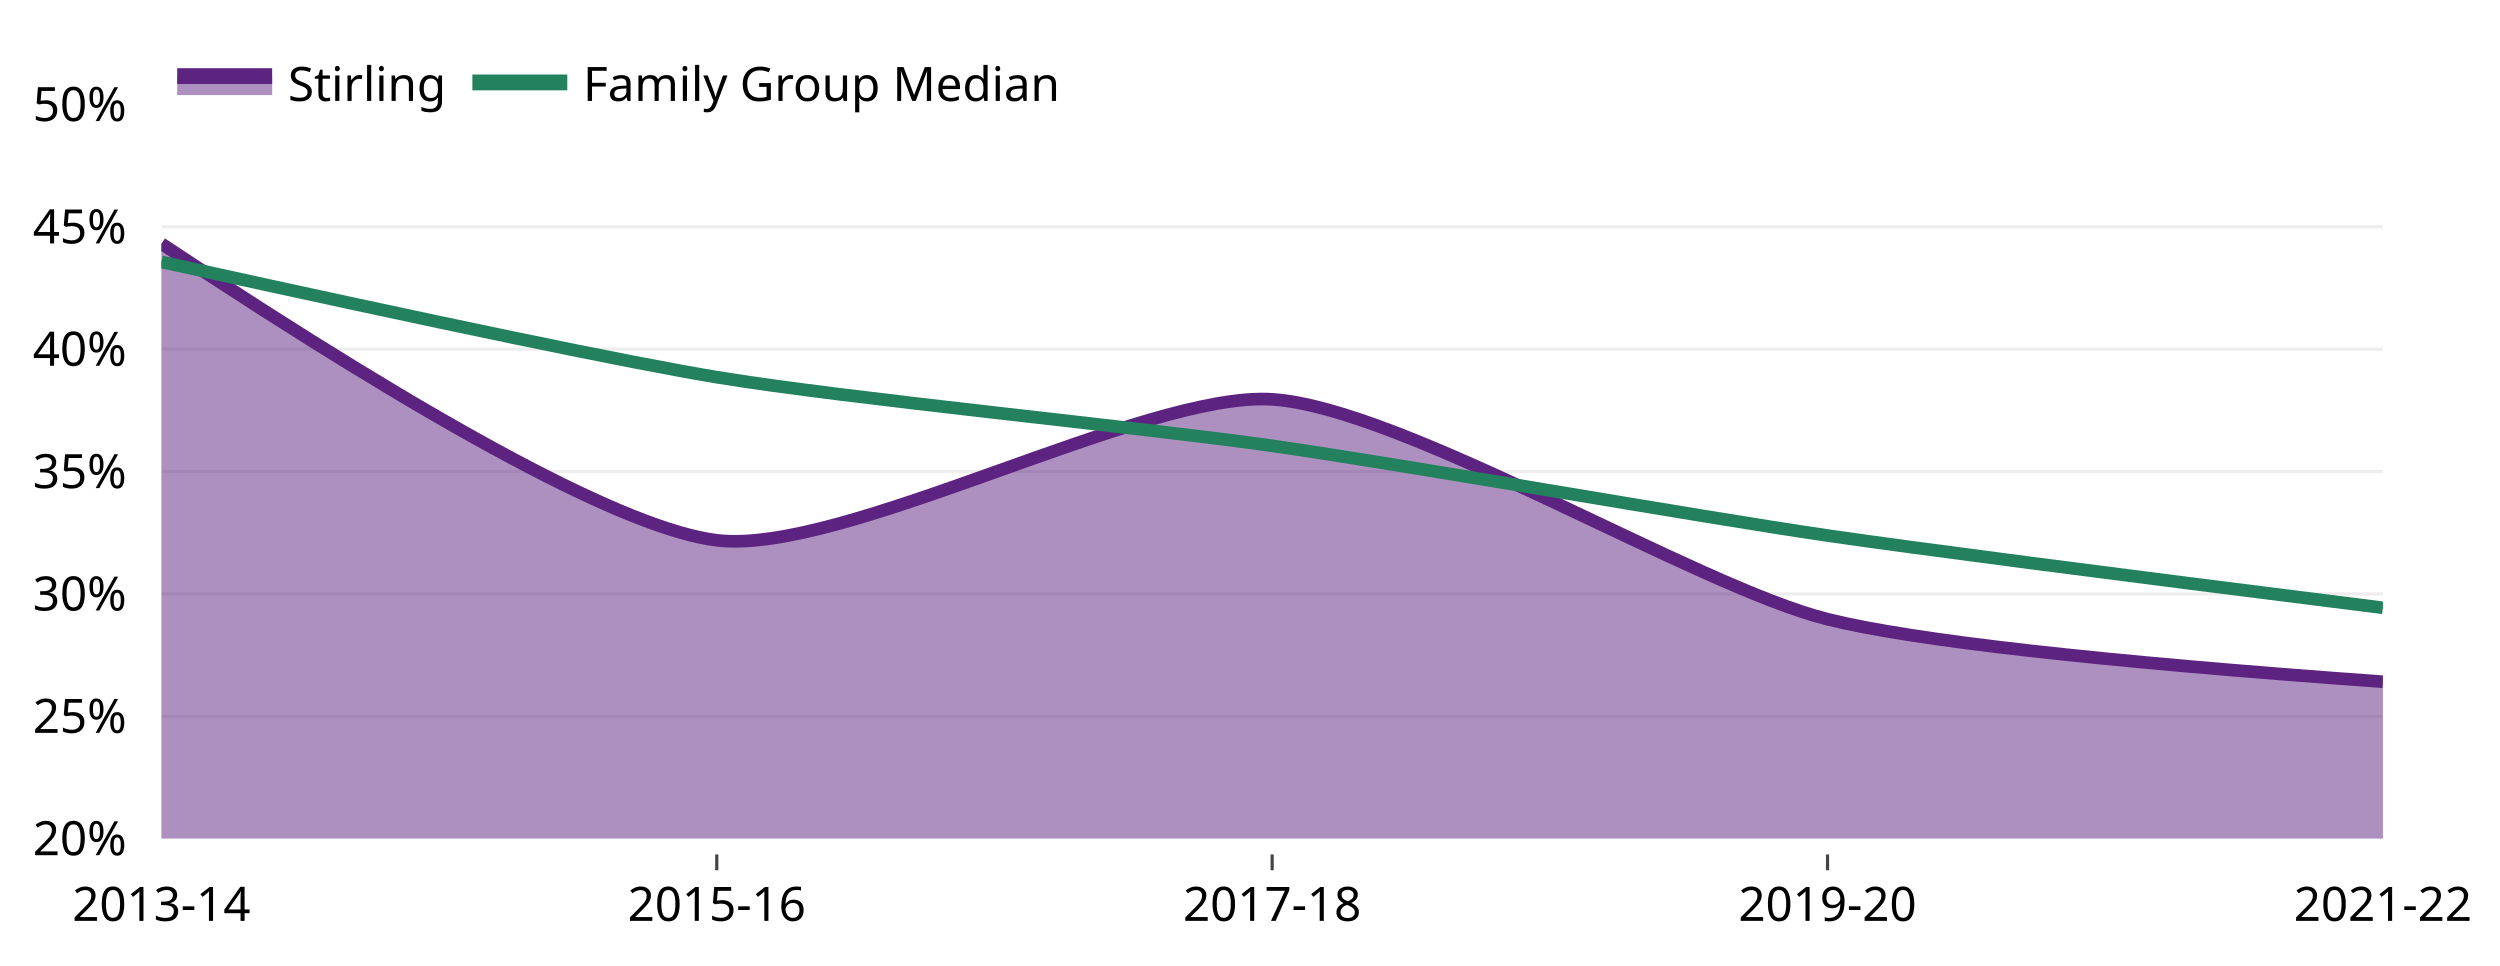
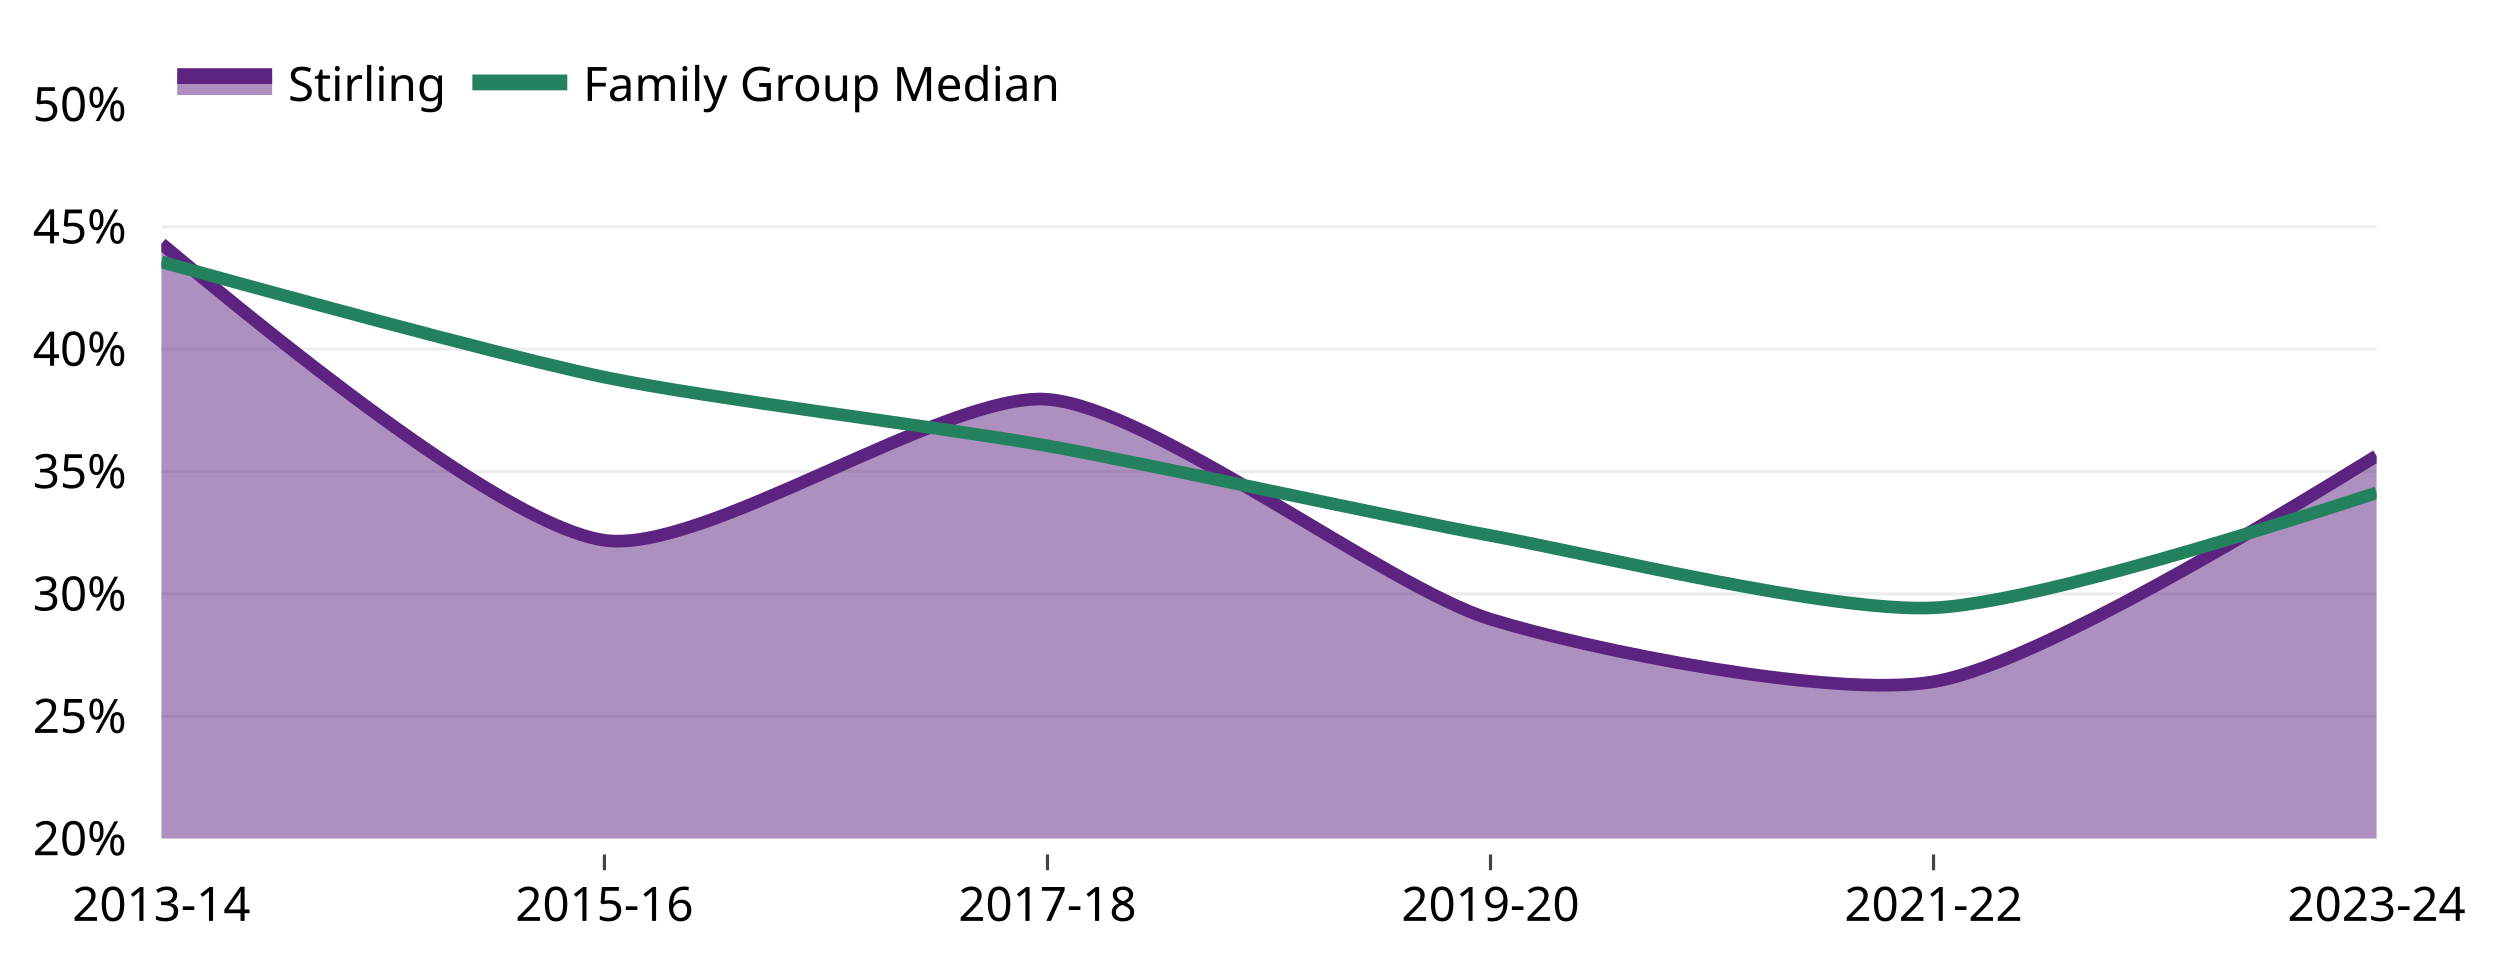
<svg xmlns="http://www.w3.org/2000/svg" class="main-svg" width="790" height="305" style="" viewBox="0 0 790 305">
  <rect x="0" y="0" width="790" height="305" style="fill: rgb(255, 255, 255); fill-opacity: 1;" />
-   <defs id="defs-df8f87">
+   <defs id="defs-f201d0">
    <g class="clips">
-       <clipPath id="clipdf8f87xyplot" class="plotclip">
-         <rect width="702" height="232" />
-       </clipPath>
-       <clipPath class="axesclip" id="clipdf8f87x">
-         <rect x="51" y="0" width="702" height="305" />
-       </clipPath>
-       <clipPath class="axesclip" id="clipdf8f87y">
+       <clipPath id="clipf201d0xyplot" class="plotclip">
+         <rect width="700" height="232" />
+       </clipPath>
+       <clipPath class="axesclip" id="clipf201d0x">
+         <rect x="51" y="0" width="700" height="305" />
+       </clipPath>
+       <clipPath class="axesclip" id="clipf201d0y">
        <rect x="0" y="33" width="790" height="232" />
      </clipPath>
-       <clipPath class="axesclip" id="clipdf8f87xy">
-         <rect x="51" y="33" width="702" height="232" />
+       <clipPath class="axesclip" id="clipf201d0xy">
+         <rect x="51" y="33" width="700" height="232" />
      </clipPath>
    </g>
    <g class="gradients" />
    <g class="patterns" />
  </defs>
  <g class="bglayer">
-     <rect class="bg" x="41" y="23" width="722" height="252" style="fill: rgb(0, 0, 0); fill-opacity: 0; stroke-width: 0;" />
+     <rect class="bg" x="41" y="23" width="720" height="252" style="fill: rgb(0, 0, 0); fill-opacity: 0; stroke-width: 0;" />
  </g>
  <g class="layer-below">
    <g class="imagelayer" />
    <g class="shapelayer" />
  </g>
  <g class="cartesianlayer">
    <g class="subplot xy">
      <g class="layer-subplot">
        <g class="shapelayer" />
        <g class="imagelayer" />
      </g>
      <g class="minor-gridlayer">
        <g class="x" />
        <g class="y" />
      </g>
      <g class="gridlayer">
        <g class="x">
-           <path class="xgrid crisp" transform="translate(226.5,0)" d="M0,33v232" style="stroke: rgb(255, 255, 255); stroke-opacity: 1; stroke-width: 1px;" />
-           <path class="xgrid crisp" transform="translate(402,0)" d="M0,33v232" style="stroke: rgb(255, 255, 255); stroke-opacity: 1; stroke-width: 1px;" />
-           <path class="xgrid crisp" transform="translate(577.5,0)" d="M0,33v232" style="stroke: rgb(255, 255, 255); stroke-opacity: 1; stroke-width: 1px;" />
+           <path class="xgrid crisp" transform="translate(191,0)" d="M0,33v232" style="stroke: rgb(255, 255, 255); stroke-opacity: 1; stroke-width: 1px;" />
+           <path class="xgrid crisp" transform="translate(331,0)" d="M0,33v232" style="stroke: rgb(255, 255, 255); stroke-opacity: 1; stroke-width: 1px;" />
+           <path class="xgrid crisp" transform="translate(471,0)" d="M0,33v232" style="stroke: rgb(255, 255, 255); stroke-opacity: 1; stroke-width: 1px;" />
+           <path class="xgrid crisp" transform="translate(611,0)" d="M0,33v232" style="stroke: rgb(255, 255, 255); stroke-opacity: 1; stroke-width: 1px;" />
        </g>
        <g class="y">
-           <path class="ygrid crisp" transform="translate(0,226.33)" d="M51,0h702" style="stroke: rgb(237, 237, 237); stroke-opacity: 1; stroke-width: 1px;" />
-           <path class="ygrid crisp" transform="translate(0,187.67)" d="M51,0h702" style="stroke: rgb(237, 237, 237); stroke-opacity: 1; stroke-width: 1px;" />
-           <path class="ygrid crisp" transform="translate(0,149)" d="M51,0h702" style="stroke: rgb(237, 237, 237); stroke-opacity: 1; stroke-width: 1px;" />
-           <path class="ygrid crisp" transform="translate(0,110.33)" d="M51,0h702" style="stroke: rgb(237, 237, 237); stroke-opacity: 1; stroke-width: 1px;" />
-           <path class="ygrid crisp" transform="translate(0,71.67)" d="M51,0h702" style="stroke: rgb(237, 237, 237); stroke-opacity: 1; stroke-width: 1px;" />
+           <path class="ygrid crisp" transform="translate(0,226.33)" d="M51,0h700" style="stroke: rgb(237, 237, 237); stroke-opacity: 1; stroke-width: 1px;" />
+           <path class="ygrid crisp" transform="translate(0,187.67)" d="M51,0h700" style="stroke: rgb(237, 237, 237); stroke-opacity: 1; stroke-width: 1px;" />
+           <path class="ygrid crisp" transform="translate(0,149)" d="M51,0h700" style="stroke: rgb(237, 237, 237); stroke-opacity: 1; stroke-width: 1px;" />
+           <path class="ygrid crisp" transform="translate(0,110.33)" d="M51,0h700" style="stroke: rgb(237, 237, 237); stroke-opacity: 1; stroke-width: 1px;" />
+           <path class="ygrid crisp" transform="translate(0,71.67)" d="M51,0h700" style="stroke: rgb(237, 237, 237); stroke-opacity: 1; stroke-width: 1px;" />
        </g>
      </g>
      <g class="zerolinelayer" />
      <path class="xlines-below" />
      <path class="ylines-below" />
      <g class="overlines-below" />
      <g class="xaxislayer-below" />
      <g class="yaxislayer-below" />
      <g class="overaxes-below" />
-       <g class="plot" transform="translate(51,33)" clip-path="url(#clipdf8f87xyplot)">
+       <g class="plot" transform="translate(51,33)" clip-path="url(#clipf201d0xyplot)">
        <g class="scatterlayer mlayer">
-           <g class="trace scatter trace0d2f9f" style="stroke-miterlimit: 2;">
+           <g class="trace scatter traceaa0b3f" style="stroke-miterlimit: 2;">
            <g class="fills">
              <g>
-                 <path class="js-fill" d="M702,386.67L0,386.67L0,44Q133.54,132.63 175.5,137.73C215.53,142.6 310.47,90.58 351,93.19C392.38,95.85 484.85,152.28 526.5,162.67Q566.79,172.72 702,182.43" style="fill: rgb(93, 35, 129); fill-opacity: 0.5; stroke-width: 0;" />
+                 <path class="js-fill" d="M700,386.67L0,386.67L0,44Q106.14,132.92 140,137.73C171.62,142.22 247.82,90.73 280,93.19C313.19,95.73 386.47,152.28 420,162.67C451.89,172.55 528.15,187.75 560,182.43Q593.58,176.82 700,111.05" style="fill: rgb(93, 35, 129); fill-opacity: 0.5; stroke-width: 0;" />
              </g>
            </g>
            <g class="errorbars" />
            <g class="lines">
-               <path class="js-line" d="M0,44Q133.54,132.63 175.5,137.73C215.53,142.6 310.47,90.58 351,93.19C392.38,95.85 484.85,152.28 526.5,162.67Q566.79,172.72 702,182.43" style="vector-effect: none; fill: none; stroke: rgb(93, 35, 129); stroke-opacity: 1; stroke-width: 4px; opacity: 1;" />
+               <path class="js-line" d="M0,44Q106.14,132.92 140,137.73C171.62,142.22 247.82,90.73 280,93.19C313.19,95.73 386.47,152.28 420,162.67C451.89,172.55 528.15,187.75 560,182.43Q593.58,176.82 700,111.05" style="vector-effect: none; fill: none; stroke: rgb(93, 35, 129); stroke-opacity: 1; stroke-width: 4px; opacity: 1;" />
            </g>
            <g class="points" />
            <g class="text" />
          </g>
-           <g class="trace scatter tracec6957a" style="stroke-miterlimit: 2; opacity: 1;">
+           <g class="trace scatter trace7db6c7" style="stroke-miterlimit: 2; opacity: 1;">
            <g class="fills" />
            <g class="errorbars" />
            <g class="lines">
-               <path class="js-line" d="M0,49.76Q134.41,79.4 175.5,86.19C216.31,92.94 310.1,102.05 351,107.88C392,113.72 485.5,130.25 526.5,136.23Q567.4,142.19 702,159.07" style="vector-effect: none; fill: none; stroke: rgb(35, 129, 93); stroke-opacity: 1; stroke-width: 4px; opacity: 1;" />
+               <path class="js-line" d="M0,49.76Q107.16,79.39 140,86.19C172.5,92.92 247.4,102.06 280,107.88C312.73,113.73 387.28,130.25 420,136.23C452.61,142.19 527.49,160.57 560,159.07Q592.83,157.55 700,122.73" style="vector-effect: none; fill: none; stroke: rgb(35, 129, 93); stroke-opacity: 1; stroke-width: 4px; opacity: 1;" />
            </g>
            <g class="points" />
            <g class="text" />
          </g>
        </g>
      </g>
      <g class="overplot" />
      <path class="xlines-above crisp" d="" style="fill: none; stroke-width: 1px; stroke: rgb(0, 0, 0); stroke-opacity: 0;" />
      <path class="ylines-above crisp" d="M0,0" style="fill: none;" />
      <g class="overlines-above" />
      <g class="xaxislayer-above">
-         <path class="xtick ticks crisp" d="M0,275v-5" transform="translate(226.5,0)" style="stroke: rgb(68, 68, 68); stroke-opacity: 1; stroke-width: 1px;" />
-         <path class="xtick ticks crisp" d="M0,275v-5" transform="translate(402,0)" style="stroke: rgb(68, 68, 68); stroke-opacity: 1; stroke-width: 1px;" />
-         <path class="xtick ticks crisp" d="M0,275v-5" transform="translate(577.5,0)" style="stroke: rgb(68, 68, 68); stroke-opacity: 1; stroke-width: 1px;" />
+         <path class="xtick ticks crisp" d="M0,275v-5" transform="translate(191,0)" style="stroke: rgb(68, 68, 68); stroke-opacity: 1; stroke-width: 1px;" />
+         <path class="xtick ticks crisp" d="M0,275v-5" transform="translate(331,0)" style="stroke: rgb(68, 68, 68); stroke-opacity: 1; stroke-width: 1px;" />
+         <path class="xtick ticks crisp" d="M0,275v-5" transform="translate(471,0)" style="stroke: rgb(68, 68, 68); stroke-opacity: 1; stroke-width: 1px;" />
+         <path class="xtick ticks crisp" d="M0,275v-5" transform="translate(611,0)" style="stroke: rgb(68, 68, 68); stroke-opacity: 1; stroke-width: 1px;" />
        <g class="xtick">
          <text text-anchor="middle" x="0" y="291" transform="translate(51,0)" style="font-family: 'Segoe UI Semibold'; font-size: 15px; fill: rgb(0, 0, 0); fill-opacity: 1; white-space: pre; opacity: 1;">2013-14</text>
        </g>
        <g class="xtick">
-           <text text-anchor="middle" x="0" y="291" transform="translate(226.5,0)" style="font-family: 'Segoe UI Semibold'; font-size: 15px; fill: rgb(0, 0, 0); fill-opacity: 1; white-space: pre; opacity: 1;">2015-16</text>
-         </g>
-         <g class="xtick">
-           <text text-anchor="middle" x="0" y="291" transform="translate(402,0)" style="font-family: 'Segoe UI Semibold'; font-size: 15px; fill: rgb(0, 0, 0); fill-opacity: 1; white-space: pre; opacity: 1;">2017-18</text>
-         </g>
-         <g class="xtick">
-           <text text-anchor="middle" x="0" y="291" transform="translate(577.5,0)" style="font-family: 'Segoe UI Semibold'; font-size: 15px; fill: rgb(0, 0, 0); fill-opacity: 1; white-space: pre; opacity: 1;">2019-20</text>
-         </g>
-         <g class="xtick">
-           <text text-anchor="middle" x="0" y="291" transform="translate(753,0)" style="font-family: 'Segoe UI Semibold'; font-size: 15px; fill: rgb(0, 0, 0); fill-opacity: 1; white-space: pre; opacity: 1;">2021-22</text>
+           <text text-anchor="middle" x="0" y="291" transform="translate(191,0)" style="font-family: 'Segoe UI Semibold'; font-size: 15px; fill: rgb(0, 0, 0); fill-opacity: 1; white-space: pre; opacity: 1;">2015-16</text>
+         </g>
+         <g class="xtick">
+           <text text-anchor="middle" x="0" y="291" transform="translate(331,0)" style="font-family: 'Segoe UI Semibold'; font-size: 15px; fill: rgb(0, 0, 0); fill-opacity: 1; white-space: pre; opacity: 1;">2017-18</text>
+         </g>
+         <g class="xtick">
+           <text text-anchor="middle" x="0" y="291" transform="translate(471,0)" style="font-family: 'Segoe UI Semibold'; font-size: 15px; fill: rgb(0, 0, 0); fill-opacity: 1; white-space: pre; opacity: 1;">2019-20</text>
+         </g>
+         <g class="xtick">
+           <text text-anchor="middle" x="0" y="291" transform="translate(611,0)" style="font-family: 'Segoe UI Semibold'; font-size: 15px; fill: rgb(0, 0, 0); fill-opacity: 1; white-space: pre; opacity: 1;">2021-22</text>
+         </g>
+         <g class="xtick">
+           <text text-anchor="middle" x="0" y="291" transform="translate(751,0)" style="font-family: 'Segoe UI Semibold'; font-size: 15px; fill: rgb(0, 0, 0); fill-opacity: 1; white-space: pre; opacity: 1;">2023-24</text>
        </g>
      </g>
      <g class="yaxislayer-above">
        <g class="ytick">
          <text text-anchor="end" x="40" y="5.25" transform="translate(0,265)" style="font-family: 'Segoe UI Semibold'; font-size: 15px; fill: rgb(0, 0, 0); fill-opacity: 1; white-space: pre; opacity: 1;">20%</text>
        </g>
        <g class="ytick">
          <text text-anchor="end" x="40" y="5.25" style="font-family: 'Segoe UI Semibold'; font-size: 15px; fill: rgb(0, 0, 0); fill-opacity: 1; white-space: pre; opacity: 1;" transform="translate(0,226.33)">25%</text>
        </g>
        <g class="ytick">
          <text text-anchor="end" x="40" y="5.25" style="font-family: 'Segoe UI Semibold'; font-size: 15px; fill: rgb(0, 0, 0); fill-opacity: 1; white-space: pre; opacity: 1;" transform="translate(0,187.67)">30%</text>
        </g>
        <g class="ytick">
          <text text-anchor="end" x="40" y="5.25" style="font-family: 'Segoe UI Semibold'; font-size: 15px; fill: rgb(0, 0, 0); fill-opacity: 1; white-space: pre; opacity: 1;" transform="translate(0,149)">35%</text>
        </g>
        <g class="ytick">
          <text text-anchor="end" x="40" y="5.25" style="font-family: 'Segoe UI Semibold'; font-size: 15px; fill: rgb(0, 0, 0); fill-opacity: 1; white-space: pre; opacity: 1;" transform="translate(0,110.33)">40%</text>
        </g>
        <g class="ytick">
          <text text-anchor="end" x="40" y="5.25" style="font-family: 'Segoe UI Semibold'; font-size: 15px; fill: rgb(0, 0, 0); fill-opacity: 1; white-space: pre; opacity: 1;" transform="translate(0,71.67)">45%</text>
        </g>
        <g class="ytick">
          <text text-anchor="end" x="40" y="5.25" style="font-family: 'Segoe UI Semibold'; font-size: 15px; fill: rgb(0, 0, 0); fill-opacity: 1; white-space: pre; opacity: 1;" transform="translate(0,33)">50%</text>
        </g>
      </g>
      <g class="overaxes-above" />
    </g>
  </g>
  <g class="polarlayer" />
  <g class="smithlayer" />
  <g class="ternarylayer" />
  <g class="geolayer" />
  <g class="funnelarealayer" />
  <g class="pielayer" />
  <g class="iciclelayer" />
  <g class="treemaplayer" />
  <g class="sunburstlayer" />
  <g class="glimages" />
-   <defs id="topdefs-df8f87">
+   <defs id="topdefs-f201d0">
    <g class="clips" />
-     <clipPath id="legenddf8f87">
+     <clipPath id="legendf201d0">
      <rect width="285" height="33" x="0" y="0" />
    </clipPath>
  </defs>
  <g class="layer-above">
    <g class="imagelayer" />
    <g class="shapelayer" />
  </g>
  <g class="infolayer">
    <g class="legend" pointer-events="all" transform="translate(51,9.8)">
      <rect class="bg" shape-rendering="crispEdges" width="285" height="33" x="0" y="0" style="stroke: rgb(68, 68, 68); stroke-opacity: 1; fill: rgb(0, 0, 0); fill-opacity: 0; stroke-width: 0px;" />
-       <g class="scrollbox" transform="" clip-path="url(#legenddf8f87)">
+       <g class="scrollbox" transform="" clip-path="url(#legendf201d0)">
        <g class="groups">
          <g class="traces" transform="translate(0,16.25)" style="opacity: 1;">
            <text class="legendtext" text-anchor="start" x="40" y="5.85" style="font-family: 'Segoe UI Semibold'; font-size: 15px; fill: rgb(0, 0, 0); fill-opacity: 1; white-space: pre;">Stirling</text>
            <g class="layers">
              <g class="legendfill">
                <path class="js-fill" d="M5,-2h30v6h-30z" style="stroke-width: 0; fill: rgb(93, 35, 129); fill-opacity: 0.5;" />
              </g>
              <g class="legendlines">
                <path class="js-line" d="M5,-2h30" style="fill: none; stroke: rgb(93, 35, 129); stroke-opacity: 1; stroke-width: 5px;" />
              </g>
              <g class="legendsymbols">
                <g class="legendpoints" />
              </g>
            </g>
            <rect class="legendtoggle" x="0" y="-11.25" width="90.766" height="22.5" style="fill: rgb(0, 0, 0); fill-opacity: 0;" />
          </g>
          <g class="traces" transform="translate(93.26562,16.25)" style="opacity: 1;">
            <text class="legendtext" text-anchor="start" x="40" y="5.85" style="font-family: 'Segoe UI Semibold'; font-size: 15px; fill: rgb(0, 0, 0); fill-opacity: 1; white-space: pre;">Family Group Median</text>
            <g class="layers" style="opacity: 1;">
              <g class="legendfill" />
              <g class="legendlines">
                <path class="js-line" d="M5,0h30" style="fill: none; stroke: rgb(35, 129, 93); stroke-opacity: 1; stroke-width: 5px;" />
              </g>
              <g class="legendsymbols">
                <g class="legendpoints" />
              </g>
            </g>
            <rect class="legendtoggle" x="0" y="-11.25" width="188.609" height="22.5" style="fill: rgb(0, 0, 0); fill-opacity: 0;" />
          </g>
        </g>
      </g>
      <rect class="scrollbar" rx="20" ry="3" width="0" height="0" x="0" y="0" style="fill: rgb(128, 139, 164); fill-opacity: 1;" />
    </g>
    <g class="g-gtitle" />
    <g class="g-xtitle" />
    <g class="g-ytitle" />
  </g>
</svg>
